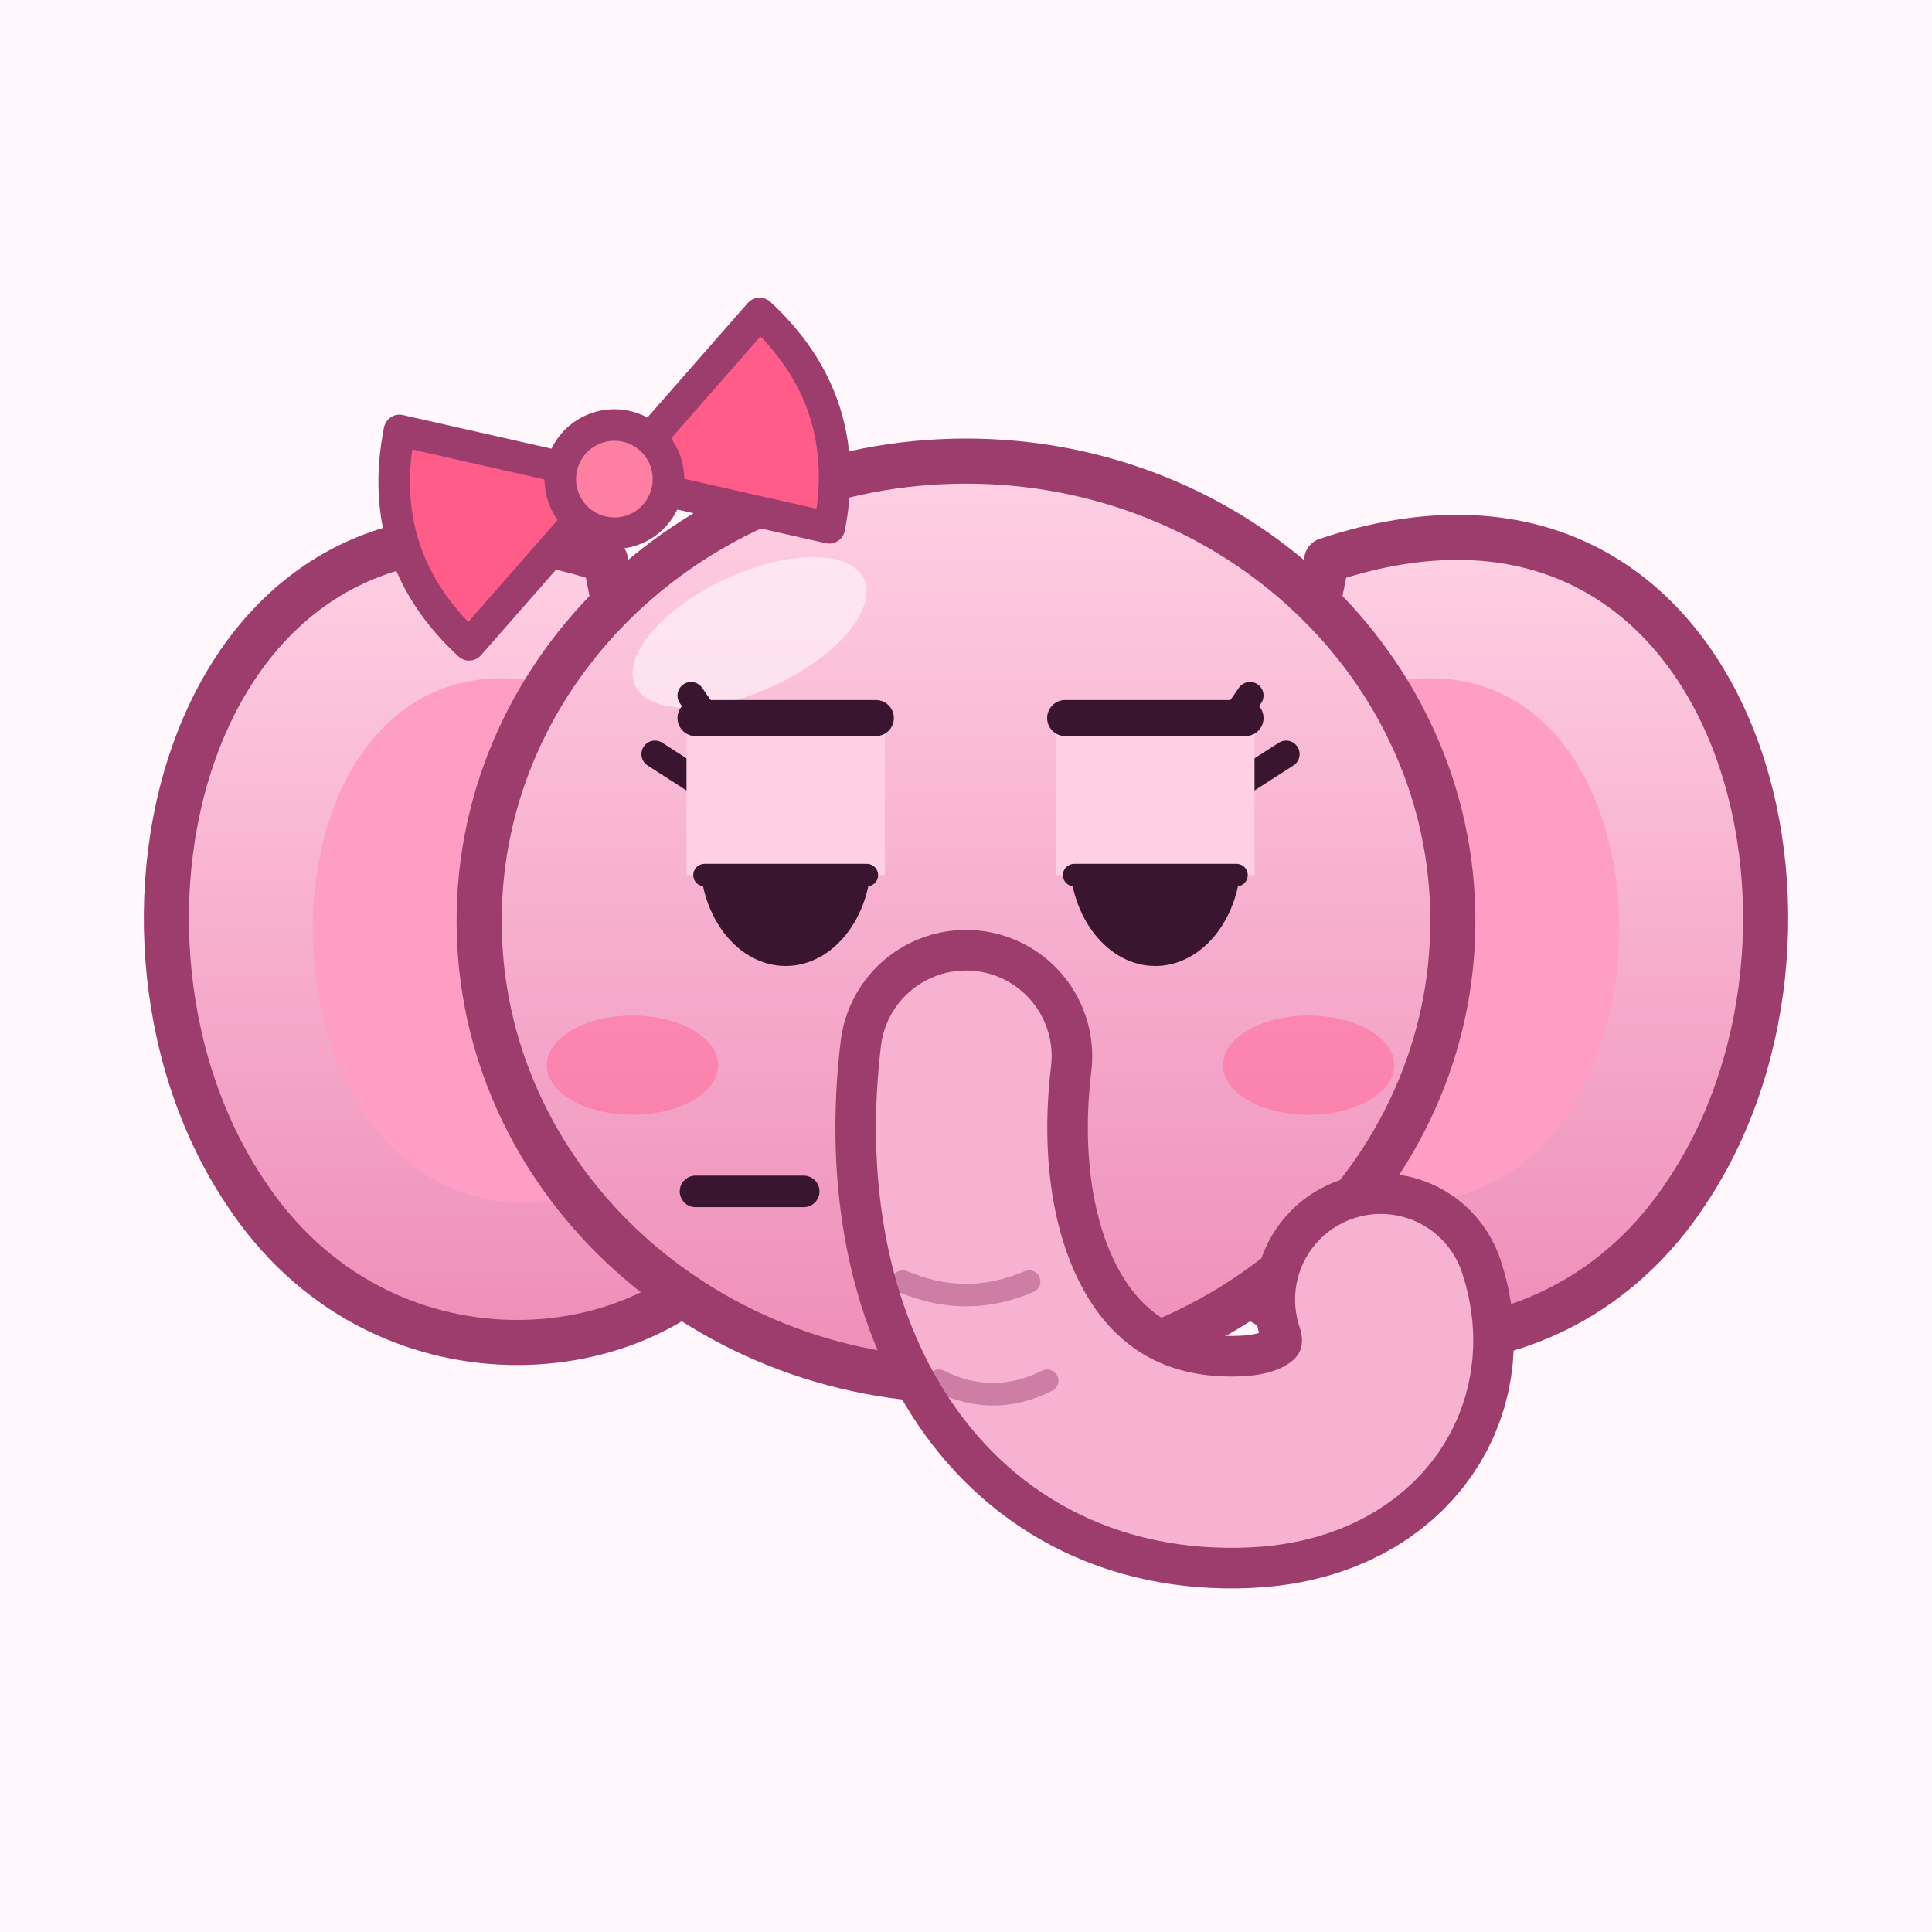
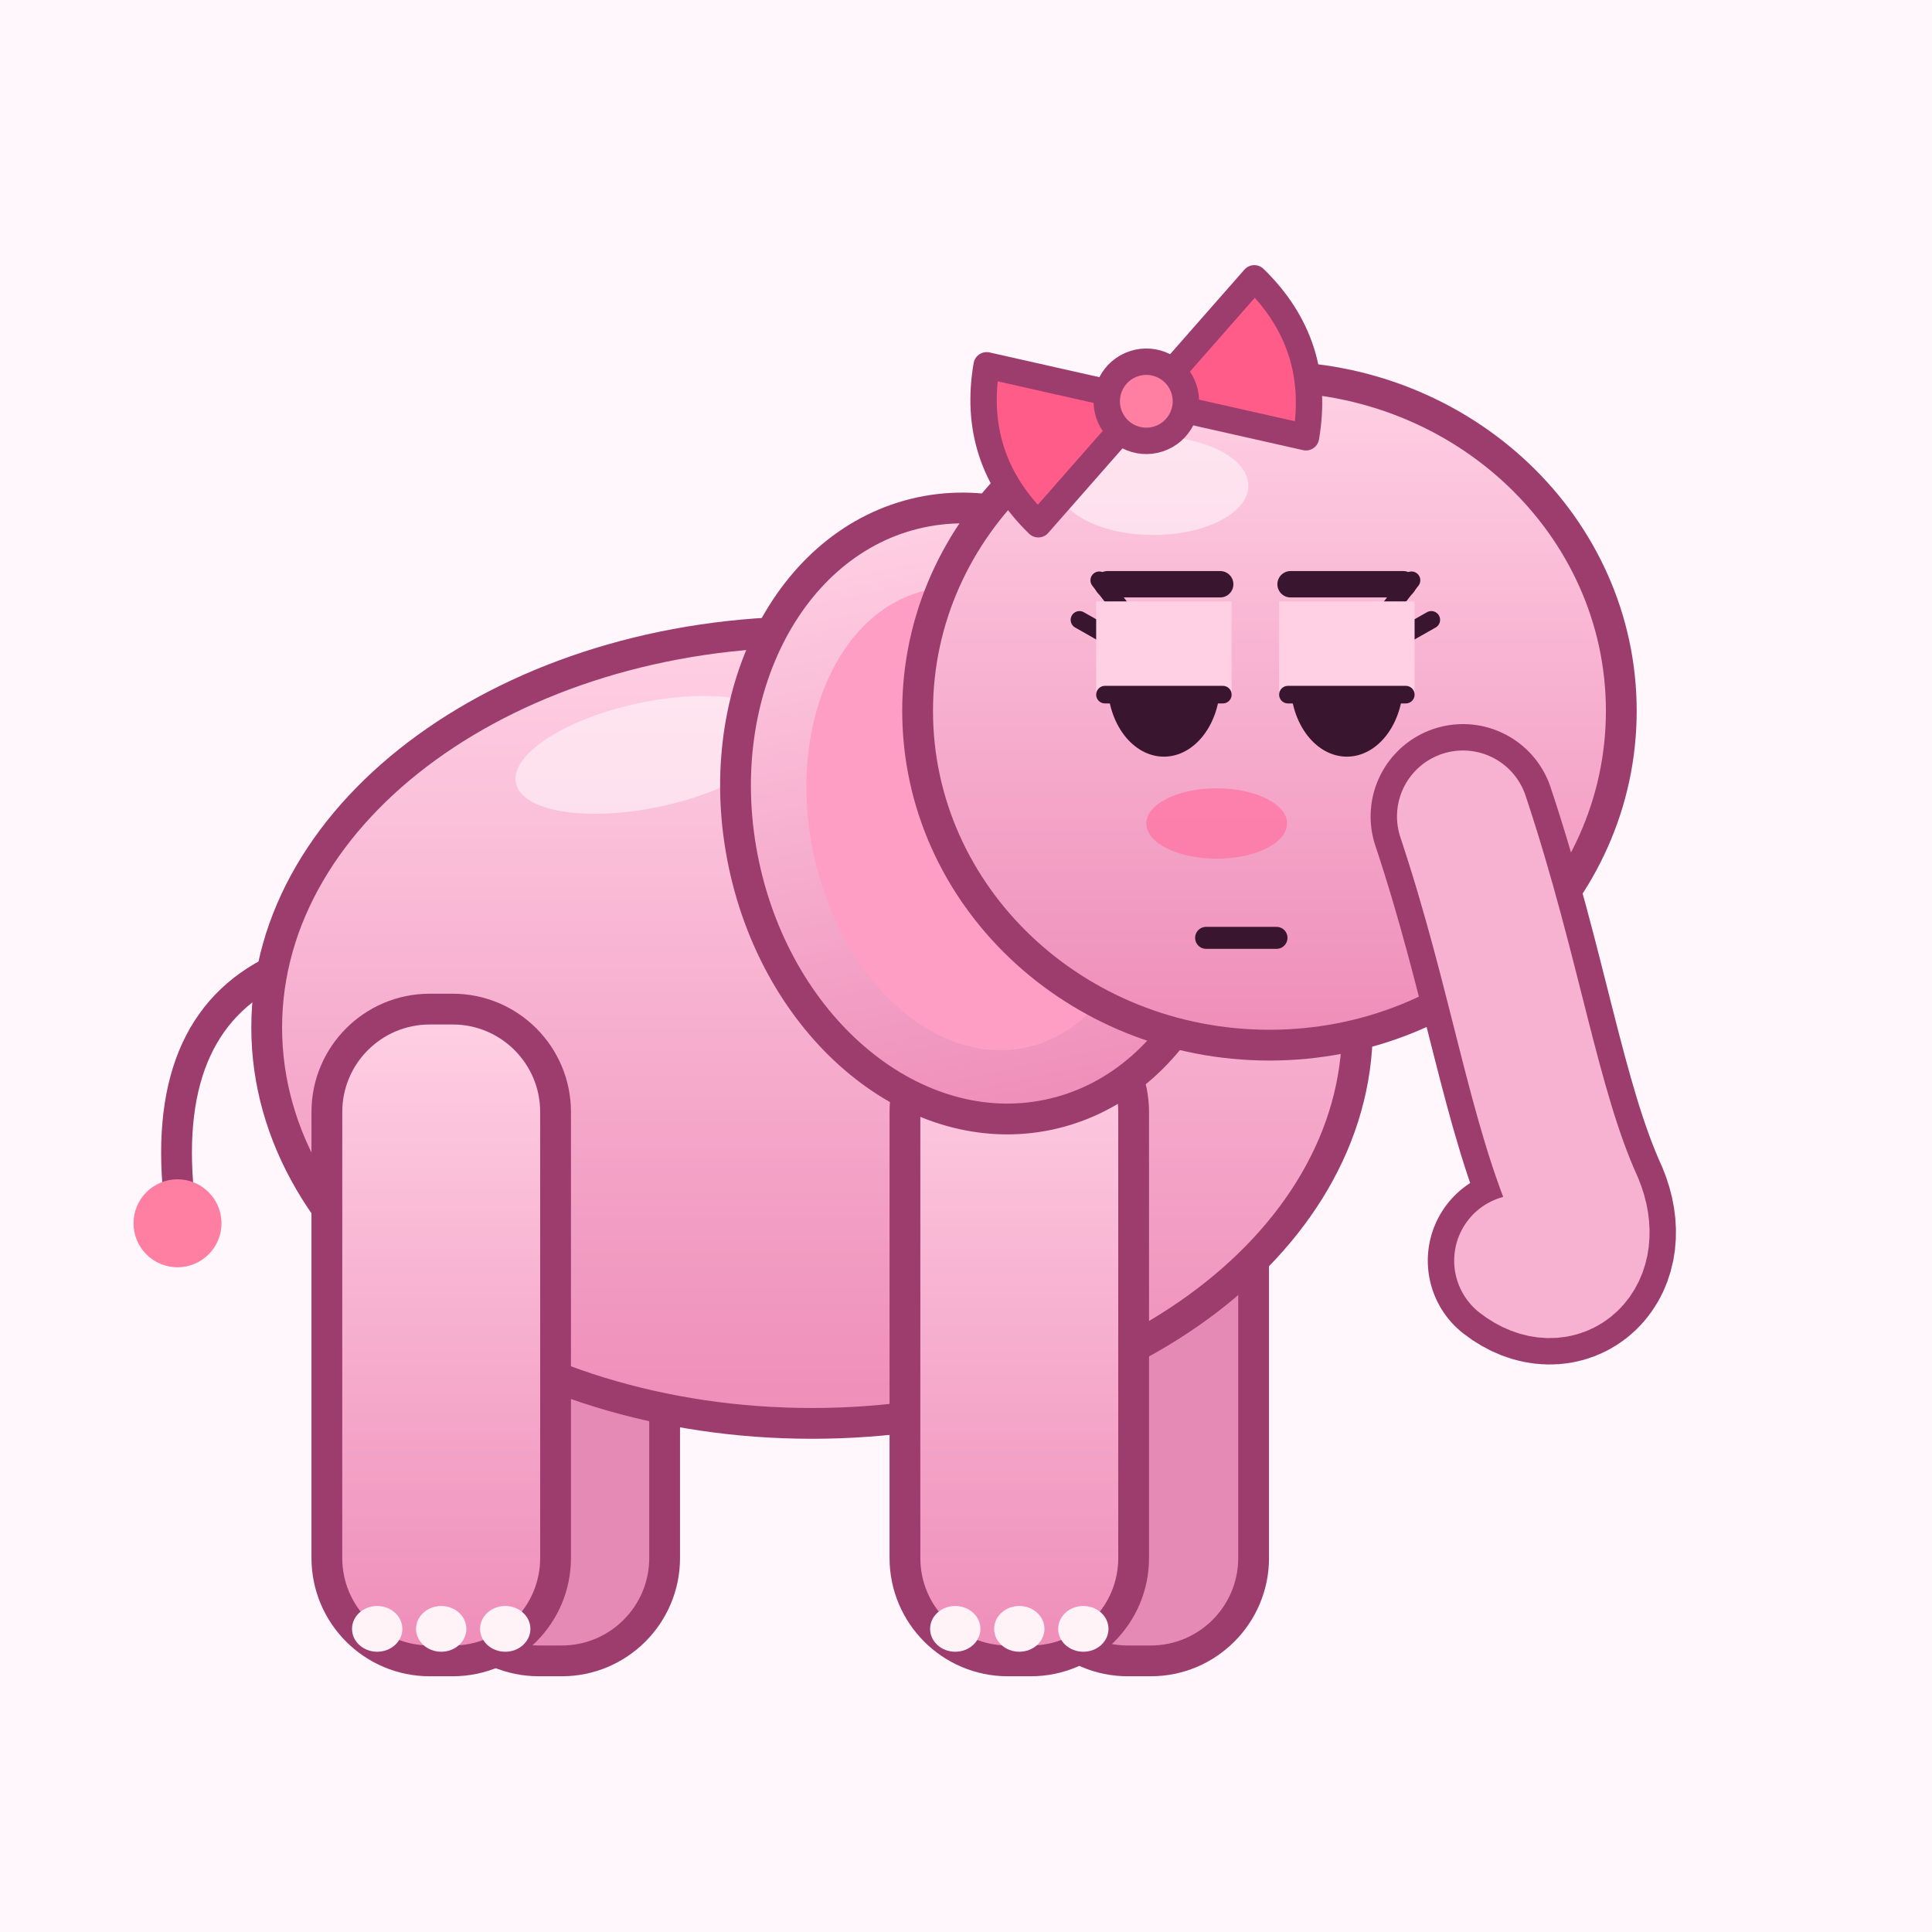
<svg xmlns="http://www.w3.org/2000/svg" viewBox="0 0 120 120" width="120" height="120">
  <defs>
    <linearGradient id="g1" x1="0" y1="0" x2="0" y2="1">
      <stop offset="0" stop-color="#FFD0E4" />
      <stop offset="1" stop-color="#EE8DB9" />
    </linearGradient>
    <linearGradient id="g2" x1="0" y1="0" x2="0" y2="1">
      <stop offset="0" stop-color="#FFD0E4" />
      <stop offset="1" stop-color="#EE8DB9" />
    </linearGradient>
    <linearGradient id="g3" x1="0" y1="0" x2="0" y2="1">
      <stop offset="0" stop-color="#FFD0E4" />
      <stop offset="1" stop-color="#EE8DB9" />
    </linearGradient>
+     <linearGradient id="g4" x1="0" y1="0" x2="0" y2="1">
+       <stop offset="0" stop-color="#FFD0E4" />
+       <stop offset="1" stop-color="#EE8DB9" />
+     </linearGradient>
+     <linearGradient id="g5" x1="0" y1="0" x2="0" y2="1">
+       <stop offset="0" stop-color="#FFD0E4" />
+       <stop offset="1" stop-color="#EE8DB9" />
+     </linearGradient>
  </defs>
  <rect width="120" height="120" fill="#FFF7FB" />
-   <g transform="translate(-1.6 -12.8) rotate(0 0 0) scale(0.28)">
-     <path d="M140 170 C50 140 20 250 60 310 C90 356 150 350 170 320 Z" fill="url(#g1)" stroke="#9C3D6E" stroke-width="10" stroke-linecap="round" stroke-linejoin="round" />
-     <path d="M130 198 C78 184 62 254 86 292 C104 320 138 316 150 300 Z" fill="#FF9EC4" />
-     <path d="M300 170 C390 140 420 250 380 310 C350 356 290 350 270 320 Z" fill="url(#g2)" stroke="#9C3D6E" stroke-width="10" stroke-linecap="round" stroke-linejoin="round" />
-     <path d="M310 198 C362 184 378 254 354 292 C336 320 302 316 290 300 Z" fill="#FF9EC4" />
-     <path d="M112.00,250.00 a108.00,102.00 0 1,0 216.00,0 a108.00,102.00 0 1,0 -216.00,0 Z" fill="url(#g3)" stroke="#9C3D6E" stroke-width="10" stroke-linecap="round" stroke-linejoin="round" />
-     <g transform="translate(0 0) rotate(-25 172 186) scale(1.0)">
-       <path d="M144.00,186.00 a28.00,13.00 0 1,0 56.00,0 a28.00,13.00 0 1,0 -56.00,0 Z" fill="#FFFFFF" opacity="0.55" />
+   <g transform="translate(-9.659 -21.405) rotate(0 0 0) scale(0.27317)">
+     <path d="M157.88,307.80 h5.20 a23.40,23.40 0 0 1 23.40,23.40 v101.40 a23.40,23.40 0 0 1 -23.40,23.40 h-5.20 a23.40,23.40 0 0 1 -23.40,-23.40 v-101.40 a23.40,23.40 0 0 1 23.40,-23.40 Z" fill="#E58AB4" stroke="#9C3D6E" stroke-width="7" stroke-linecap="round" stroke-linejoin="round" />
+     <path d="M291.80,307.80 h5.20 a23.40,23.40 0 0 1 23.40,23.40 v101.40 a23.40,23.40 0 0 1 -23.40,23.40 h-5.20 a23.40,23.40 0 0 1 -23.40,-23.40 v-101.40 a23.40,23.40 0 0 1 23.40,-23.40 Z" fill="#E58AB4" stroke="#9C3D6E" stroke-width="7" stroke-linecap="round" stroke-linejoin="round" />
+     <path d="M100 298 Q72 310 76 350" fill="none" stroke="#9C3D6E" stroke-width="7" stroke-linecap="round" stroke-linejoin="round" />
+     <path d="M65.72,356.50 a10.00,10.00 0 1,0 20.00,0 a10.00,10.00 0 1,0 -20.00,0 Z" fill="#FF7FA3" />
+     <path d="M96.00,312.00 a124.00,90.00 0 1,0 248.00,0 a124.00,90.00 0 1,0 -248.00,0 Z" fill="url(#g1)" stroke="#9C3D6E" stroke-width="7" stroke-linecap="round" stroke-linejoin="round" />
+     <g transform="translate(0 0) rotate(-12 183 250) scale(1.0)">
+       <path d="M152.00,250.00 a31.00,12.00 0 1,0 62.00,0 a31.00,12.00 0 1,0 -62.00,0 Z" fill="#FFFFFF" opacity="0.5" />
    </g>
-     <path d="M127.00,282.00 a19.00,11.00 0 1,0 38.00,0 a19.00,11.00 0 1,0 -38.00,0 Z" fill="#FF6F9F" opacity="0.6" />
-     <path d="M277.00,282.00 a19.00,11.00 0 1,0 38.00,0 a19.00,11.00 0 1,0 -38.00,0 Z" fill="#FF6F9F" opacity="0.6" />
-     <path d="M220 280 C214 330 236 372 282 370 C306 369 318 352 312 334" fill="none" stroke="#9C3D6E" stroke-width="56" stroke-linecap="round" stroke-linejoin="round" />
-     <path d="M220 280 C214 330 236 372 282 370 C306 369 318 352 312 334" fill="none" stroke="#F8B2D1" stroke-width="38" stroke-linecap="round" stroke-linejoin="round" />
-     <path d="M206 330 q14 6 28 0 M214 352 q12 6 24 0" fill="none" stroke="#9C3D6E" stroke-width="5" stroke-linecap="round" stroke-linejoin="round" opacity="0.45" />
-     <g transform="translate(142 152) rotate(-18 0 0) scale(1.0)">
-       <path d="M0 0 L-42 -25 Q-56 0 -42 25 Z" fill="#FF5C8A" stroke="#9C3D6E" stroke-width="7" stroke-linecap="round" stroke-linejoin="round" />
-       <path d="M0 0 L42 -25 Q56 0 42 25 Z" fill="#FF5C8A" stroke="#9C3D6E" stroke-width="7" stroke-linecap="round" stroke-linejoin="round" />
-       <path d="M-12.00,0.00 a12.00,12.00 0 1,0 24.00,0 a12.00,12.00 0 1,0 -24.00,0 Z" fill="#FF7FA3" stroke="#9C3D6E" stroke-width="7" stroke-linecap="round" stroke-linejoin="round" />
+     <path d="M133.08,307.80 h5.20 a23.40,23.40 0 0 1 23.40,23.40 v101.40 a23.40,23.40 0 0 1 -23.40,23.40 h-5.20 a23.40,23.40 0 0 1 -23.40,-23.40 v-101.40 a23.40,23.40 0 0 1 23.40,-23.40 Z" fill="url(#g2)" stroke="#9C3D6E" stroke-width="7" stroke-linecap="round" stroke-linejoin="round" />
+     <path d="M115.40,448.72 a5.72,5.20 0 1,0 11.44,0 a5.72,5.20 0 1,0 -11.44,0 Z" fill="#FFF3F8" />
+     <path d="M129.96,448.72 a5.72,5.20 0 1,0 11.44,0 a5.72,5.20 0 1,0 -11.44,0 Z" fill="#FFF3F8" />
+     <path d="M144.52,448.72 a5.72,5.20 0 1,0 11.44,0 a5.72,5.20 0 1,0 -11.44,0 Z" fill="#FFF3F8" />
+     <path d="M264.52,307.80 h5.20 a23.40,23.40 0 0 1 23.40,23.40 v101.40 a23.40,23.40 0 0 1 -23.40,23.40 h-5.20 a23.40,23.40 0 0 1 -23.40,-23.40 v-101.40 a23.40,23.40 0 0 1 23.40,-23.40 Z" fill="url(#g3)" stroke="#9C3D6E" stroke-width="7" stroke-linecap="round" stroke-linejoin="round" />
+     <path d="M246.84,448.72 a5.72,5.20 0 1,0 11.44,0 a5.72,5.20 0 1,0 -11.44,0 Z" fill="#FFF3F8" />
+     <path d="M261.40,448.72 a5.72,5.20 0 1,0 11.44,0 a5.72,5.20 0 1,0 -11.44,0 Z" fill="#FFF3F8" />
+     <path d="M275.96,448.72 a5.72,5.20 0 1,0 11.44,0 a5.72,5.20 0 1,0 -11.44,0 Z" fill="#FFF3F8" />
+     <g transform="translate(0 0) rotate(-12 300.0 224.0) scale(1.0)">
+       <path d="M196.00,254.00 a56.00,70.00 0 1,0 112.00,0 a56.00,70.00 0 1,0 -112.00,0 Z" fill="url(#g4)" stroke="#9C3D6E" stroke-width="7" stroke-linecap="round" stroke-linejoin="round" />
+       <path d="M212.00,254.80 a38.00,53.20 0 1,0 76.00,0 a38.00,53.20 0 1,0 -76.00,0 Z" fill="#FF9EC4" />
    </g>
-     <path d="M161.00,236.00 a19.00,24.00 0 1,0 38.00,0 a19.00,24.00 0 1,0 -38.00,0 Z" fill="#3A1530" />
-     <path d="M180.00,226.00 a7.00,7.00 0 1,0 14.00,0 a7.00,7.00 0 1,0 -14.00,0 Z" fill="#FFFFFF" />
-     <path d="M165,222 l-14,-9 M168,213 l-9,-13" fill="none" stroke="#3A1530" stroke-width="6" stroke-linecap="round" stroke-linejoin="round" />
-     <path d="M158,204 H202 V239.84 H158 Z" fill="#FFD0E4" />
-     <path d="M162,239.84 H198" fill="none" stroke="#3A1530" stroke-width="5" stroke-linecap="round" stroke-linejoin="round" />
-     <path d="M243.00,236.00 a19.00,24.00 0 1,0 38.00,0 a19.00,24.00 0 1,0 -38.00,0 Z" fill="#3A1530" />
-     <path d="M262.00,226.00 a7.00,7.00 0 1,0 14.00,0 a7.00,7.00 0 1,0 -14.00,0 Z" fill="#FFFFFF" />
-     <path d="M277,222 l14,-9 M274,213 l9,-13" fill="none" stroke="#3A1530" stroke-width="6" stroke-linecap="round" stroke-linejoin="round" />
-     <path d="M240,204 H284 V239.84 H240 Z" fill="#FFD0E4" />
-     <path d="M244,239.84 H280" fill="none" stroke="#3A1530" stroke-width="5" stroke-linecap="round" stroke-linejoin="round" />
-     <path d="M200,205 Q180,205.0 160,205" fill="none" stroke="#3A1530" stroke-width="8" stroke-linecap="round" stroke-linejoin="round" />
-     <path d="M242,205 Q262,205.0 282,205" fill="none" stroke="#3A1530" stroke-width="8" stroke-linecap="round" stroke-linejoin="round" />
-     <path d="M160,310 H184" fill="none" stroke="#3A1530" stroke-width="7" stroke-linecap="round" stroke-linejoin="round" />
+     <path d="M244.00,240.00 a80.00,76.00 0 1,0 160.00,0 a80.00,76.00 0 1,0 -160.00,0 Z" fill="url(#g5)" stroke="#9C3D6E" stroke-width="7" stroke-linecap="round" stroke-linejoin="round" />
+     <path d="M276.00,188.80 a21.60,11.20 0 1,0 43.20,0 a21.60,11.20 0 1,0 -43.20,0 Z" fill="#FFFFFF" opacity="0.5" />
+     <path d="M296.00,265.60 a16.00,8.00 0 1,0 32.00,0 a16.00,8.00 0 1,0 -32.00,0 Z" fill="#FF6F9F" opacity="0.7" />
+     <path d="M287.20,233.60 a12.80,16.80 0 1,0 25.60,0 a12.80,16.80 0 1,0 -25.60,0 Z" fill="#3A1530" />
+     <path d="M300.00,227.72 a4.48,4.48 0 1,0 8.96,0 a4.48,4.48 0 1,0 -8.96,0 Z" fill="#FFFFFF" />
+     <path d="M289.8,224.4 l-9.0,-5.1 M292.3,219.3 l-7.0,-9.0" fill="none" stroke="#3A1530" stroke-width="4" stroke-linecap="round" stroke-linejoin="round" />
+     <path d="M284.6,215.1 H315.4 V236.3 H284.6 Z" fill="#FFD0E4" />
+     <path d="M286.6,236.3 H313.4" fill="none" stroke="#3A1530" stroke-width="4" stroke-linecap="round" stroke-linejoin="round" />
+     <path d="M328.80,233.60 a12.80,16.80 0 1,0 25.60,0 a12.80,16.80 0 1,0 -25.60,0 Z" fill="#3A1530" />
+     <path d="M341.60,227.72 a4.48,4.48 0 1,0 8.96,0 a4.48,4.48 0 1,0 -8.96,0 Z" fill="#FFFFFF" />
+     <path d="M351.8,224.4 l9.0,-5.1 M349.3,219.3 l7.0,-9.0" fill="none" stroke="#3A1530" stroke-width="4" stroke-linecap="round" stroke-linejoin="round" />
+     <path d="M326.2,215.1 H357.0 V236.3 H326.2 Z" fill="#FFD0E4" />
+     <path d="M328.2,236.3 H355.0" fill="none" stroke="#3A1530" stroke-width="4" stroke-linecap="round" stroke-linejoin="round" />
+     <path d="M312.8,211.2 Q300.0,211.2 287.2,211.2" fill="none" stroke="#3A1530" stroke-width="6" stroke-linecap="round" stroke-linejoin="round" />
+     <path d="M328.8,211.2 Q341.6,211.2 354.4,211.2" fill="none" stroke="#3A1530" stroke-width="6" stroke-linecap="round" stroke-linejoin="round" />
+     <path d="M309.6,291.6 H325.6" fill="none" stroke="#3A1530" stroke-width="5" stroke-linecap="round" stroke-linejoin="round" />
+     <path d="M368 264 C380 300 384 330 394 352 C399 364 390 372 381 365" fill="none" stroke="#9C3D6E" stroke-width="42" stroke-linecap="round" stroke-linejoin="round" />
+     <path d="M368 264 C380 300 384 330 394 352 C399 364 390 372 381 365" fill="none" stroke="#F8B2D1" stroke-width="30" stroke-linecap="round" stroke-linejoin="round" />
+     <g transform="translate(296.0 169.6) rotate(-18 0 0) scale(1.0)">
+       <path d="M0 0 L-32 -19 Q-42 0 -32 19 Z" fill="#FF5C8A" stroke="#9C3D6E" stroke-width="6" stroke-linecap="round" stroke-linejoin="round" />
+       <path d="M0 0 L32 -19 Q42 0 32 19 Z" fill="#FF5C8A" stroke="#9C3D6E" stroke-width="6" stroke-linecap="round" stroke-linejoin="round" />
+       <path d="M-9.00,0.00 a9.00,9.00 0 1,0 18.00,0 a9.00,9.00 0 1,0 -18.00,0 Z" fill="#FF7FA3" stroke="#9C3D6E" stroke-width="6" stroke-linecap="round" stroke-linejoin="round" />
+     </g>
  </g>
</svg>
